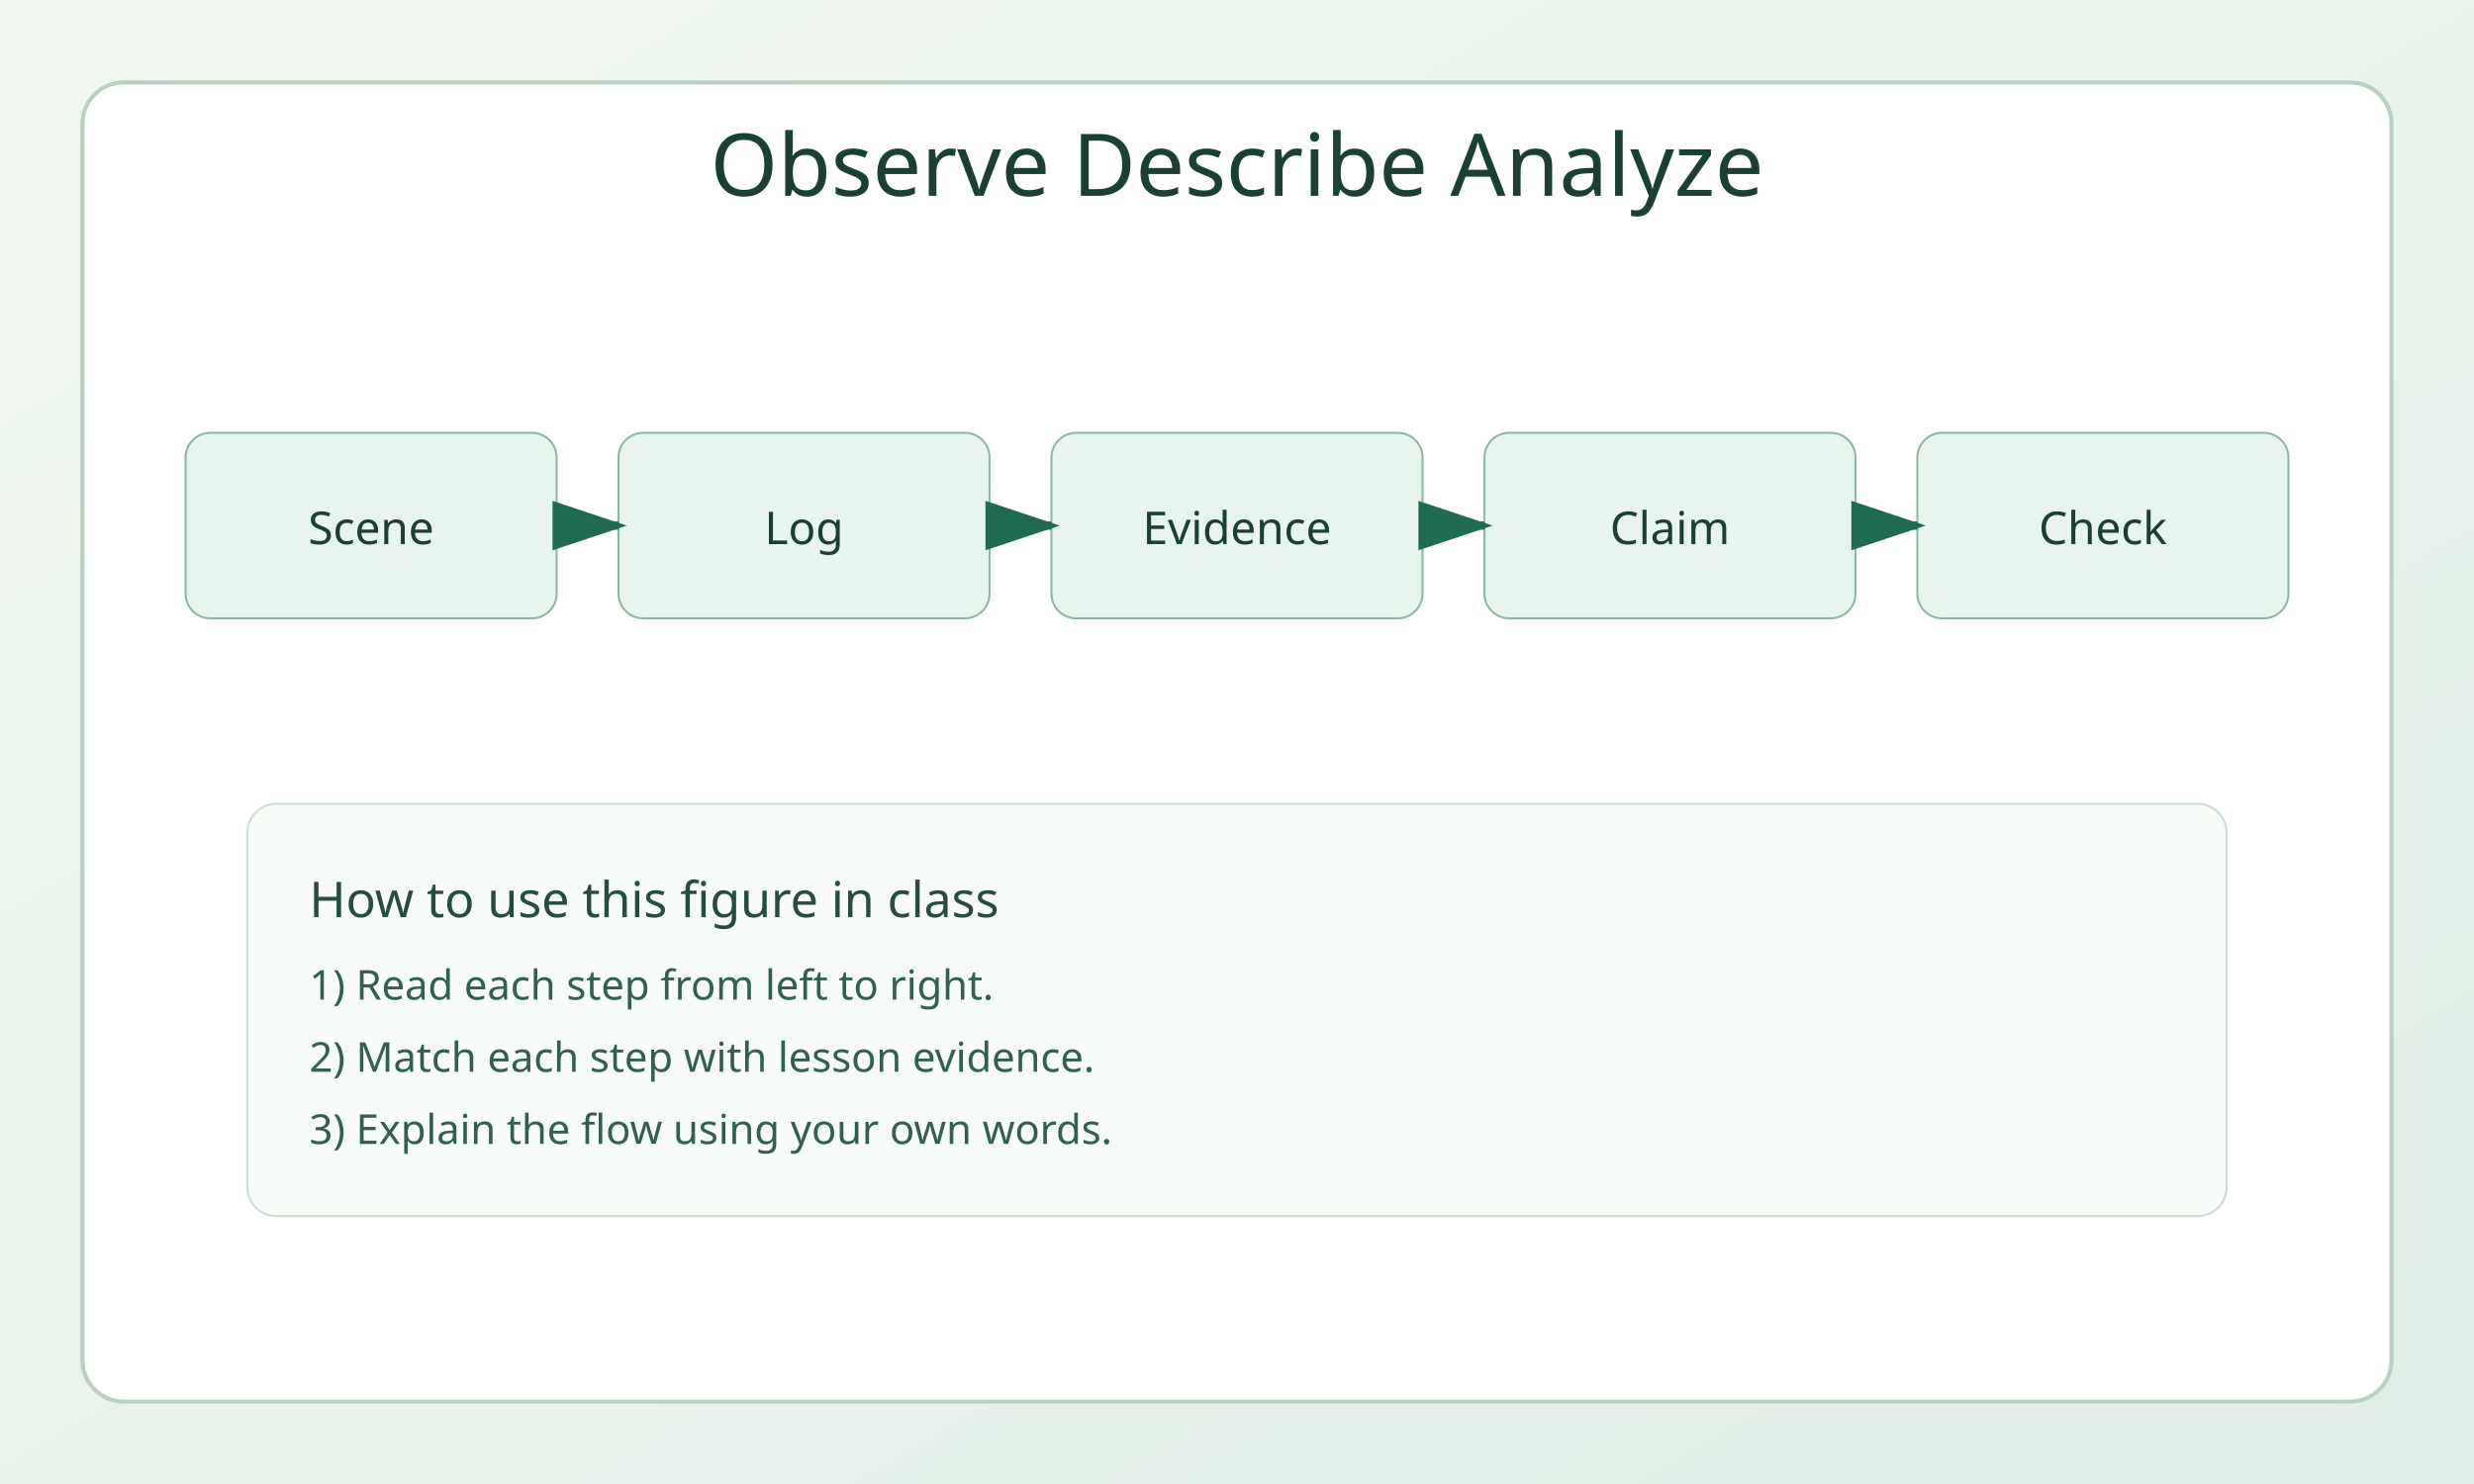
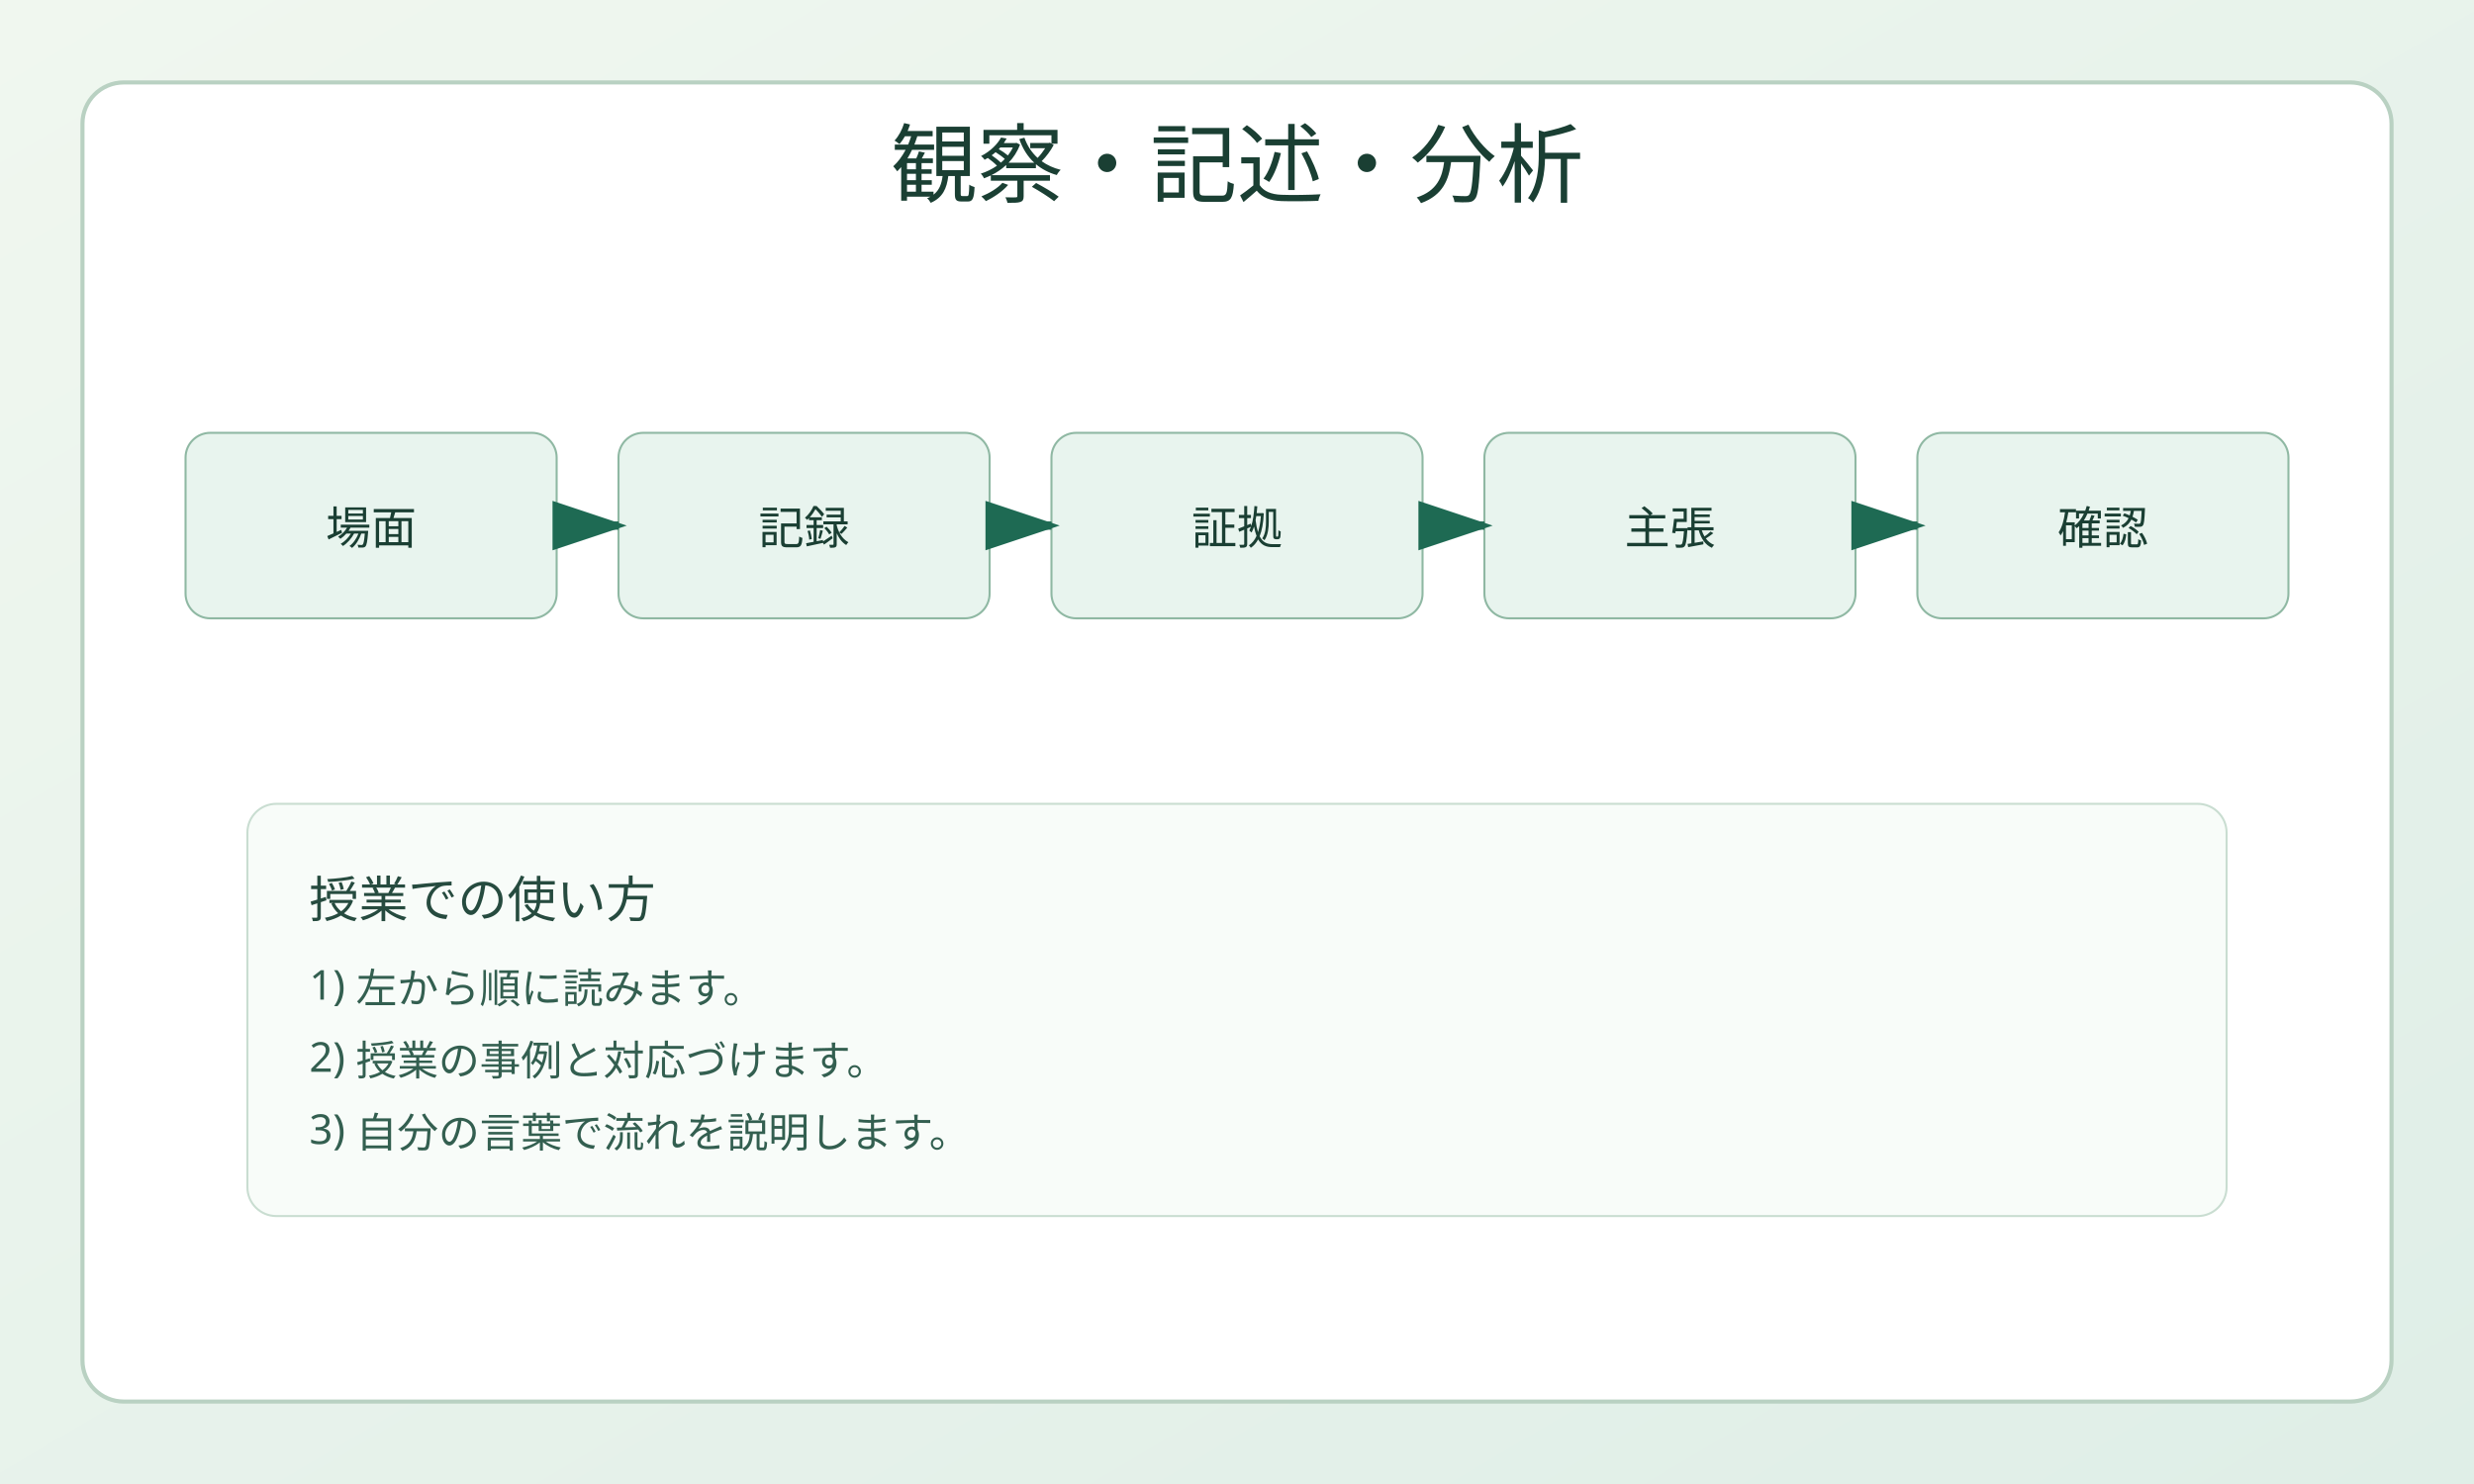
<svg xmlns="http://www.w3.org/2000/svg" width="1200" height="720" viewBox="0 0 1200 720" role="img" aria-labelledby="t d">
  <defs>
    <linearGradient id="g" x1="0" y1="0" x2="1" y2="1">
      <stop offset="0%" stop-color="#f0f7ef" />
      <stop offset="100%" stop-color="#dfeee7" />
    </linearGradient>
    <marker id="arrow" markerWidth="10" markerHeight="10" refX="8" refY="3" orient="auto">
      <path d="M0,0 L0,6 L9,3 z" fill="#1e6a53" />
    </marker>
  </defs>
  <rect x="0" y="0" width="1200" height="720" fill="url(#g)" />
  <rect x="40" y="40" width="1120" height="640" rx="20" fill="#ffffff" stroke="#b9d1c2" stroke-width="2" />
-   <text x="600" y="95" text-anchor="middle" font-family="Verdana, sans-serif" font-size="42" fill="#1a3f33">Observe Describe Analyze</text>
+   <text x="600" y="95" text-anchor="middle" font-family="Verdana, sans-serif" font-size="42" fill="#1a3f33">観察・記述・分析</text>
  <rect x="90" y="210" width="180" height="90" rx="12" fill="#e8f4ee" stroke="#8fb8a3" />
-   <text x="180" y="264" text-anchor="middle" font-family="Verdana, sans-serif" font-size="22" fill="#1a3f33">Scene</text>
+   <text x="180" y="264" text-anchor="middle" font-family="Verdana, sans-serif" font-size="22" fill="#1a3f33">場面</text>
  <rect x="300" y="210" width="180" height="90" rx="12" fill="#e8f4ee" stroke="#8fb8a3" />
-   <text x="390" y="264" text-anchor="middle" font-family="Verdana, sans-serif" font-size="22" fill="#1a3f33">Log</text>
+   <text x="390" y="264" text-anchor="middle" font-family="Verdana, sans-serif" font-size="22" fill="#1a3f33">記録</text>
  <rect x="510" y="210" width="180" height="90" rx="12" fill="#e8f4ee" stroke="#8fb8a3" />
-   <text x="600" y="264" text-anchor="middle" font-family="Verdana, sans-serif" font-size="22" fill="#1a3f33">Evidence</text>
+   <text x="600" y="264" text-anchor="middle" font-family="Verdana, sans-serif" font-size="22" fill="#1a3f33">証拠</text>
  <rect x="720" y="210" width="180" height="90" rx="12" fill="#e8f4ee" stroke="#8fb8a3" />
-   <text x="810" y="264" text-anchor="middle" font-family="Verdana, sans-serif" font-size="22" fill="#1a3f33">Claim</text>
+   <text x="810" y="264" text-anchor="middle" font-family="Verdana, sans-serif" font-size="22" fill="#1a3f33">主張</text>
  <rect x="930" y="210" width="180" height="90" rx="12" fill="#e8f4ee" stroke="#8fb8a3" />
-   <text x="1020" y="264" text-anchor="middle" font-family="Verdana, sans-serif" font-size="22" fill="#1a3f33">Check</text>
+   <text x="1020" y="264" text-anchor="middle" font-family="Verdana, sans-serif" font-size="22" fill="#1a3f33">確認</text>
  <line x1="270" y1="255" x2="300" y2="255" stroke="#1e6a53" stroke-width="4" marker-end="url(#arrow)" />
  <line x1="480" y1="255" x2="510" y2="255" stroke="#1e6a53" stroke-width="4" marker-end="url(#arrow)" />
  <line x1="690" y1="255" x2="720" y2="255" stroke="#1e6a53" stroke-width="4" marker-end="url(#arrow)" />
  <line x1="900" y1="255" x2="930" y2="255" stroke="#1e6a53" stroke-width="4" marker-end="url(#arrow)" />
  <rect x="120" y="390" width="960" height="200" rx="14" fill="#f8fcf9" stroke="#c9ddd1" />
-   <text x="150" y="445" font-family="Verdana, sans-serif" font-size="24" fill="#264b3f">How to use this figure in class</text>
-   <text x="150" y="485" font-family="Verdana, sans-serif" font-size="20" fill="#335f50">1) Read each step from left to right.</text>
-   <text x="150" y="520" font-family="Verdana, sans-serif" font-size="20" fill="#335f50">2) Match each step with lesson evidence.</text>
-   <text x="150" y="555" font-family="Verdana, sans-serif" font-size="20" fill="#335f50">3) Explain the flow using your own words.</text>
+   <text x="150" y="445" font-family="Verdana, sans-serif" font-size="24" fill="#264b3f">授業での使い方</text>
+   <text x="150" y="485" font-family="Verdana, sans-serif" font-size="20" fill="#335f50">1) 左から順に読みます。</text>
+   <text x="150" y="520" font-family="Verdana, sans-serif" font-size="20" fill="#335f50">2) 授業の事例と対応づけます。</text>
+   <text x="150" y="555" font-family="Verdana, sans-serif" font-size="20" fill="#335f50">3) 自分の言葉で流れを説明します。</text>
</svg>
